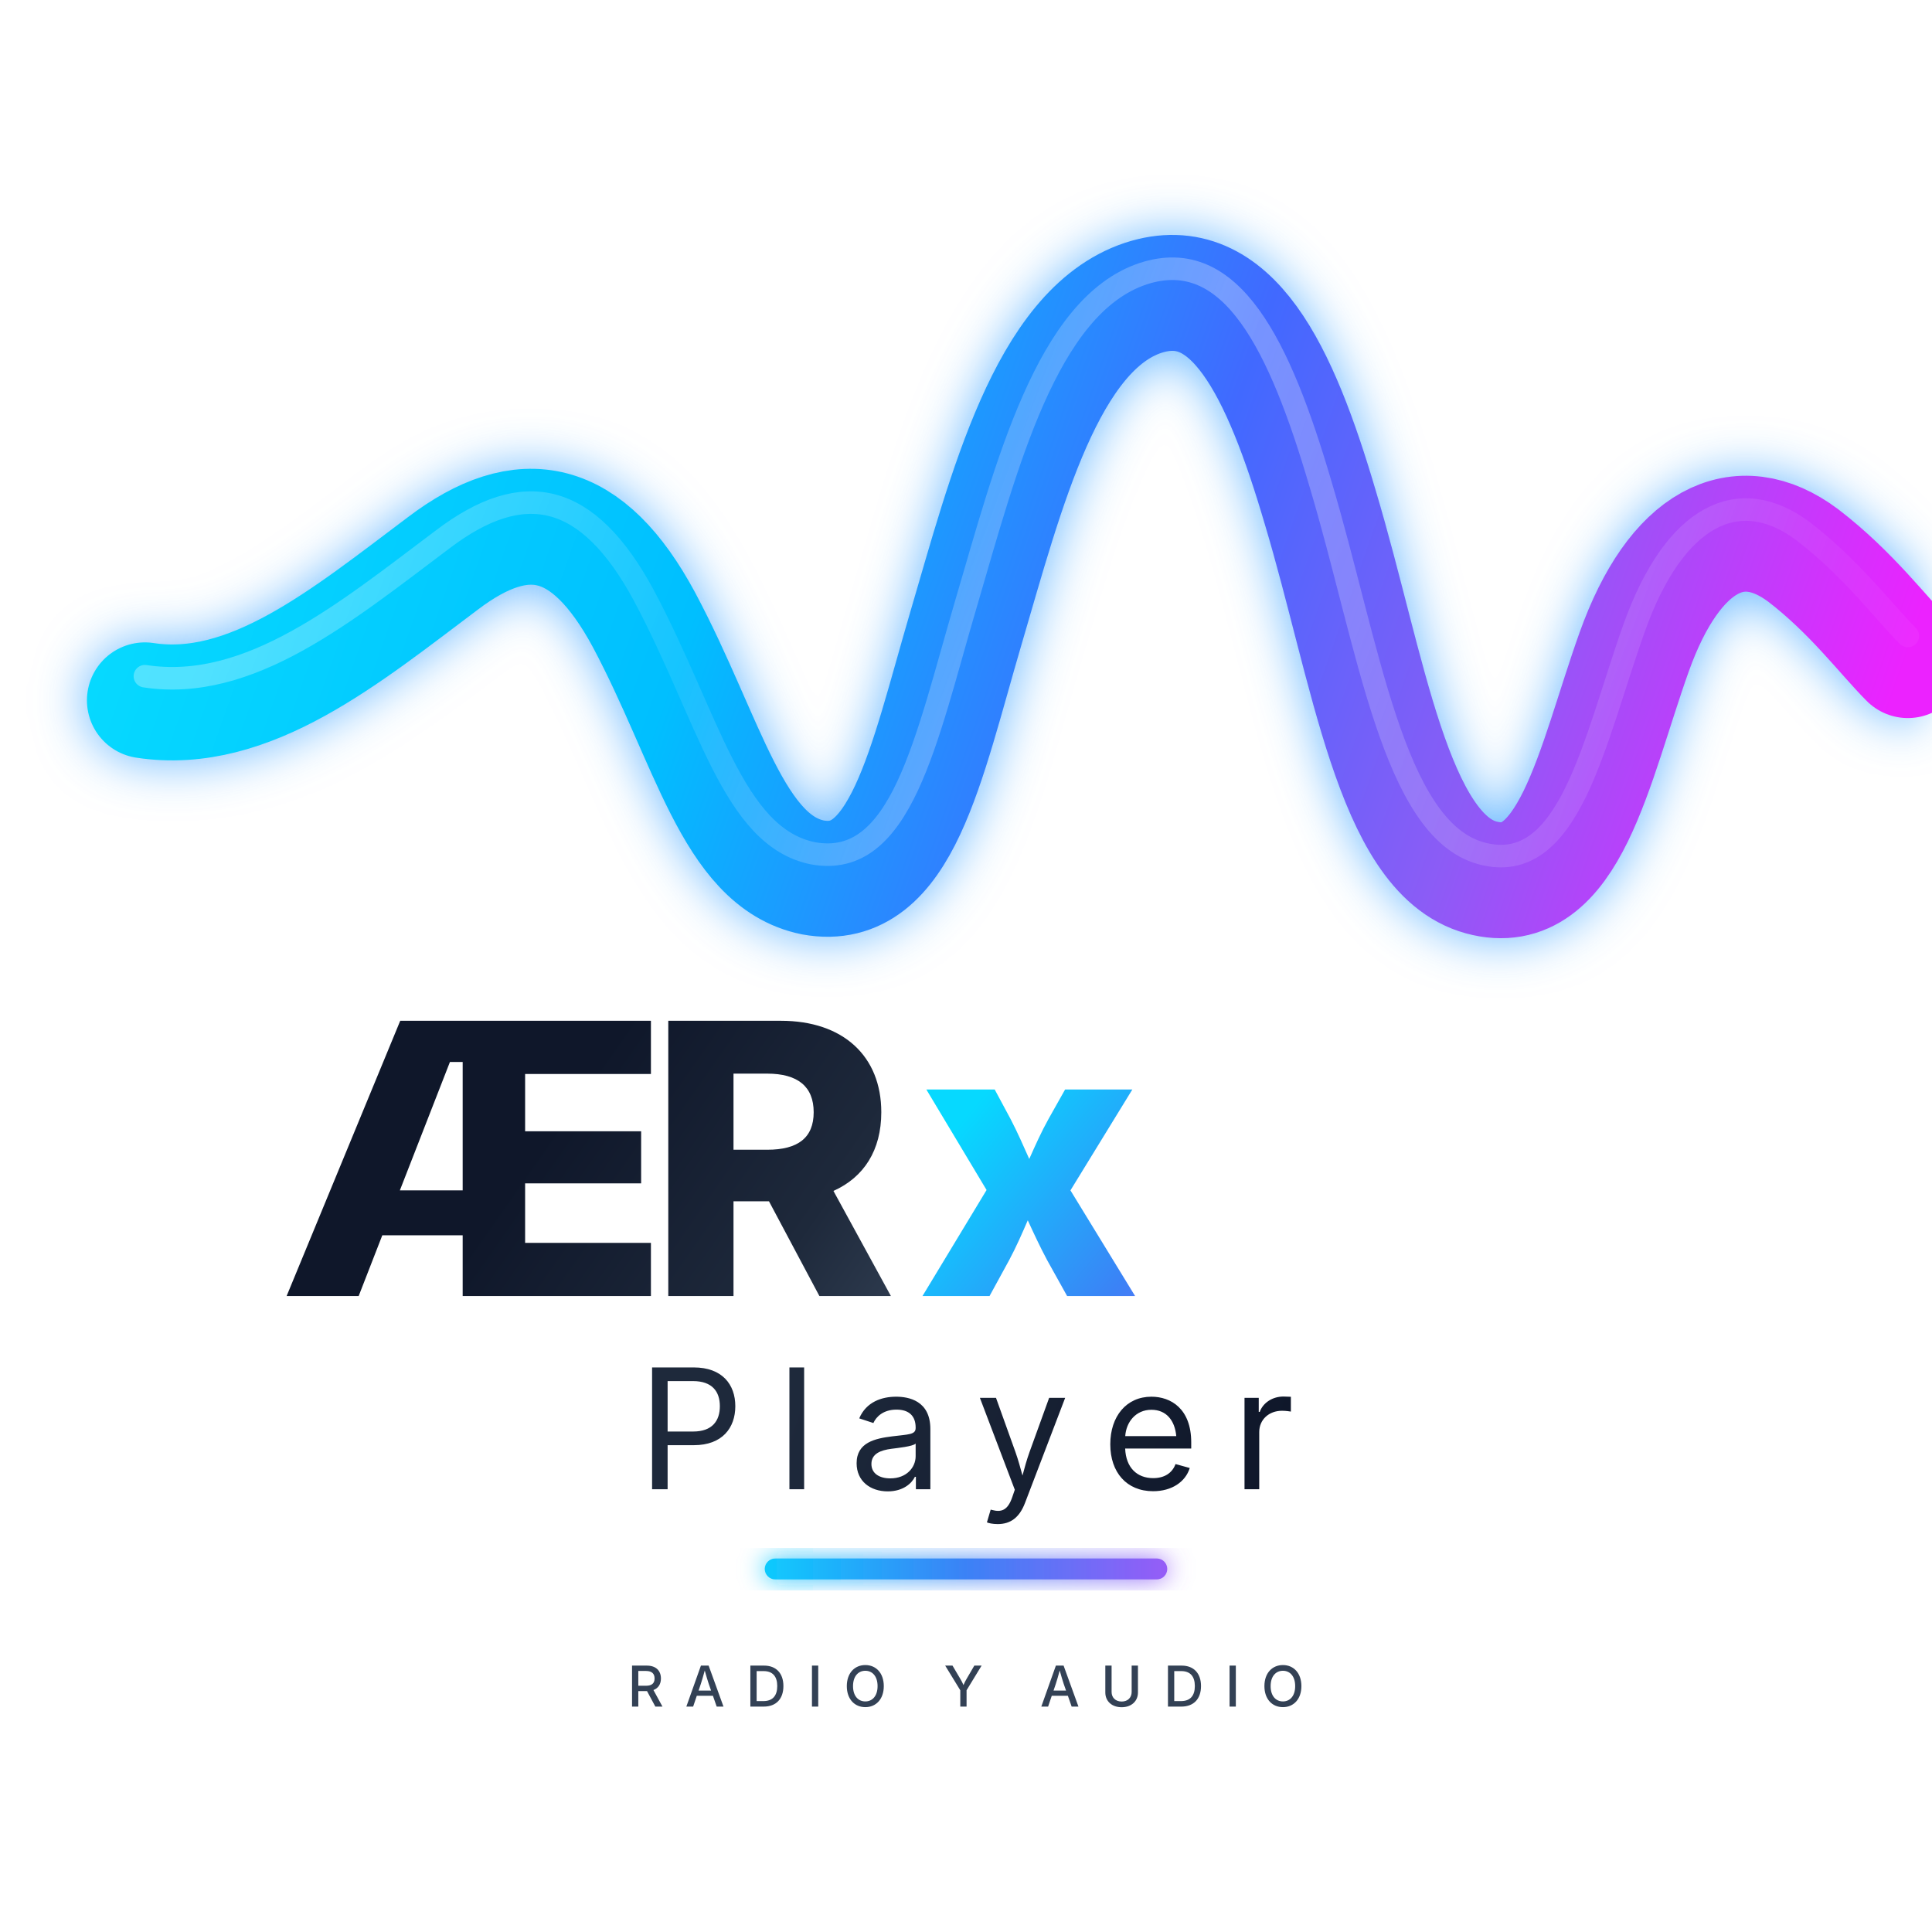
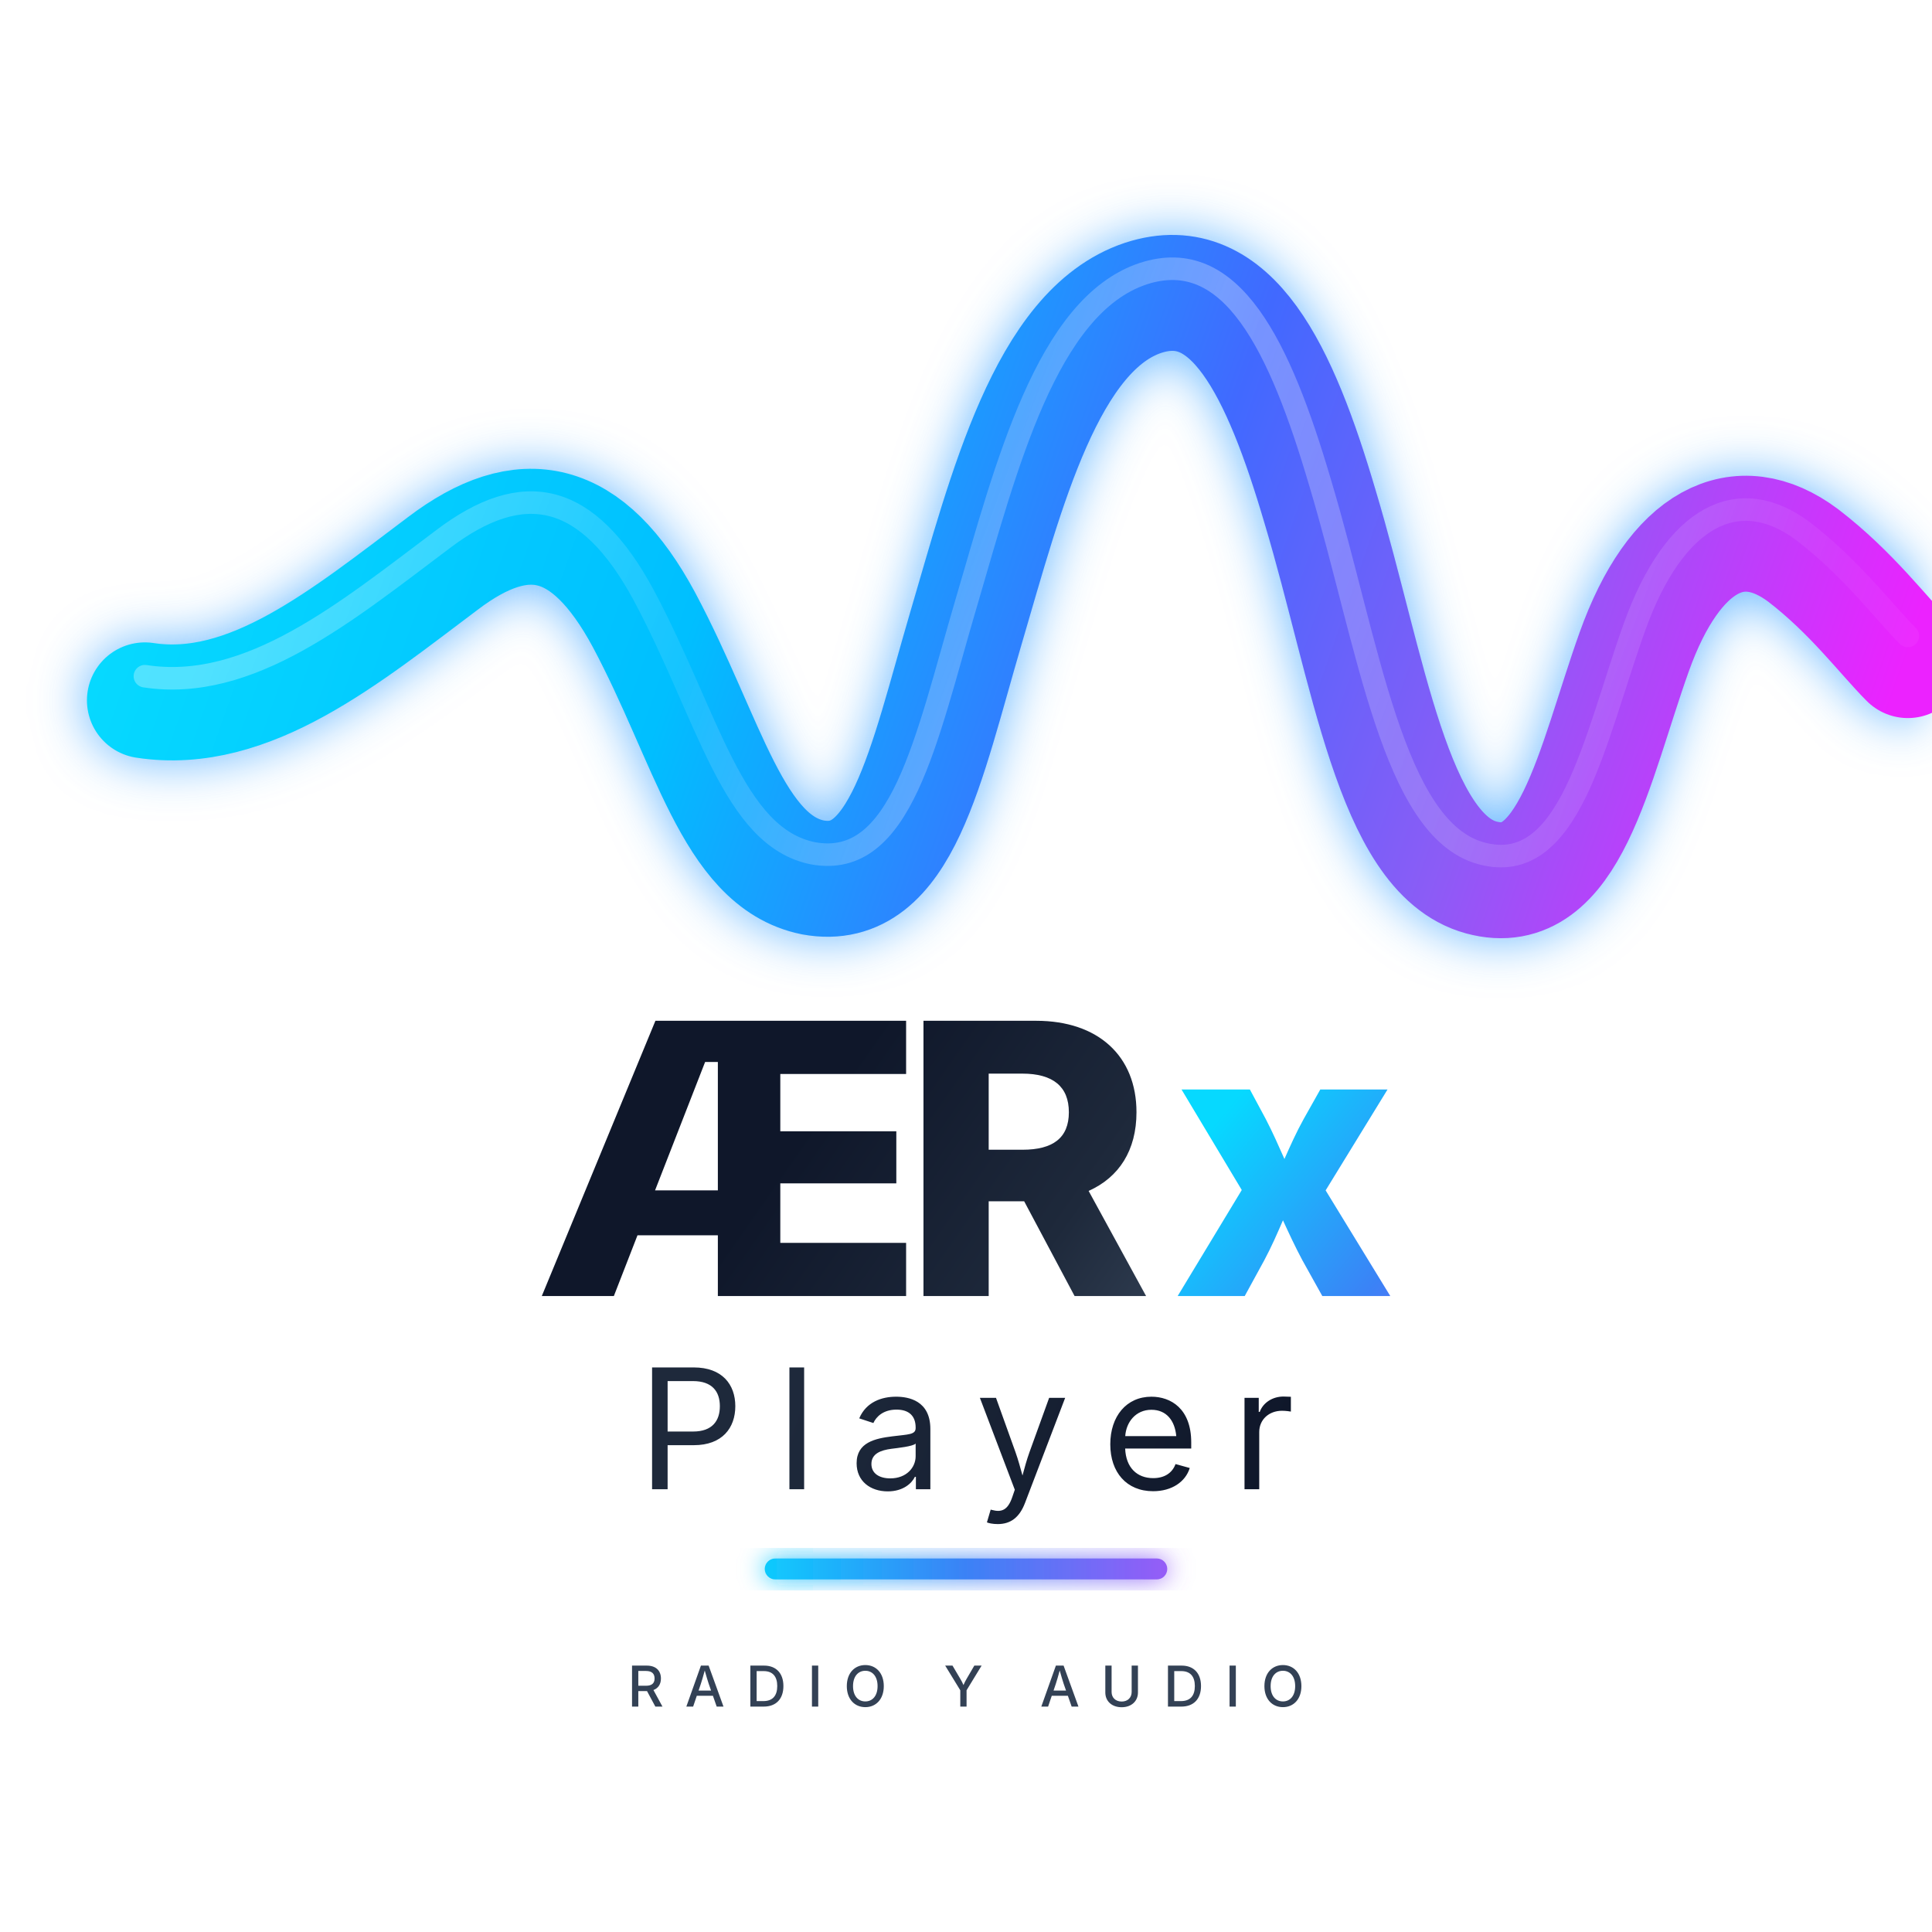
<svg xmlns="http://www.w3.org/2000/svg" width="1200" height="1200" viewBox="0 0 1200 1200" fill="none">
  <defs>
    <linearGradient id="waveGradient" x1="100" y1="300" x2="1100" y2="650" gradientUnits="userSpaceOnUse">
      <stop offset="0%" stop-color="#06D9FF" />
      <stop offset="32%" stop-color="#00BFFF" />
      <stop offset="58%" stop-color="#4169FF" />
      <stop offset="78%" stop-color="#8B5CF6" />
      <stop offset="100%" stop-color="#EC22FF" />
    </linearGradient>
    <linearGradient id="xGradient" x1="790" y1="700" x2="1030" y2="900" gradientUnits="userSpaceOnUse">
      <stop offset="0%" stop-color="#06D9FF" />
      <stop offset="45%" stop-color="#3B82F6" />
      <stop offset="72%" stop-color="#8B5CF6" />
      <stop offset="100%" stop-color="#EC22FF" />
    </linearGradient>
    <linearGradient id="barGradient" x1="450" y1="1015" x2="750" y2="1015" gradientUnits="userSpaceOnUse">
      <stop offset="0%" stop-color="#06D9FF" />
      <stop offset="50%" stop-color="#3B82F6" />
      <stop offset="100%" stop-color="#A855F7" />
    </linearGradient>
    <linearGradient id="waveHighlight" x1="180" y1="270" x2="1050" y2="600" gradientUnits="userSpaceOnUse">
      <stop offset="0%" stop-color="#FFFFFF" stop-opacity="0.35" />
      <stop offset="30%" stop-color="#FFFFFF" stop-opacity="0.10" />
      <stop offset="55%" stop-color="#FFFFFF" stop-opacity="0.35" />
      <stop offset="100%" stop-color="#FFFFFF" stop-opacity="0.05" />
    </linearGradient>
    <linearGradient id="metalGradientLight" x1="350" y1="690" x2="650" y2="900" gradientUnits="userSpaceOnUse">
      <stop offset="0%" stop-color="#0F172A" />
      <stop offset="45%" stop-color="#1E293B" />
      <stop offset="72%" stop-color="#334155" />
      <stop offset="100%" stop-color="#0F172A" />
    </linearGradient>
    <linearGradient id="playerGradientLight" x1="480" y1="900" x2="760" y2="1000" gradientUnits="userSpaceOnUse">
      <stop offset="0%" stop-color="#1E293B" />
      <stop offset="100%" stop-color="#0F172A" />
    </linearGradient>
    <filter id="waveGlow" x="-30%" y="-50%" width="160%" height="200%" color-interpolation-filters="sRGB">
      <feGaussianBlur stdDeviation="16" result="blur" />
      <feColorMatrix in="blur" type="matrix" values="             0 0 0 0 0.05             0 0 0 0 0.55             0 0 0 0 1             0 0 0 0.65 0" result="colored" />
      <feMerge>
        <feMergeNode in="colored" />
        <feMergeNode in="SourceGraphic" />
      </feMerge>
    </filter>
    <filter id="softGlow" x="-50%" y="-50%" width="200%" height="200%">
      <feGaussianBlur stdDeviation="8" result="blur" />
      <feMerge>
        <feMergeNode in="blur" />
        <feMergeNode in="SourceGraphic" />
      </feMerge>
    </filter>
  </defs>
  <g id="waveform" filter="url(#waveGlow)">
    <path d="         M 90 435         C 155 445, 215 395, 275 350         C 325 312, 365 320, 400 385         C 440 460, 455 535, 505 545         C 560 555, 575 475, 600 390         C 625 305, 650 205, 710 185         C 765 167, 795 230, 820 315         C 850 415, 865 530, 920 545         C 975 560, 990 475, 1015 405         C 1040 335, 1080 315, 1120 345         C 1150 368, 1170 395, 1185 410         " stroke="url(#waveGradient)" stroke-width="72" stroke-linecap="round" stroke-linejoin="round" />
    <path d="         M 90 420         C 155 430, 215 380, 275 335         C 325 297, 365 305, 400 370         C 440 445, 455 520, 505 530         C 560 540, 575 460, 600 375         C 625 290, 650 190, 710 170         C 765 152, 795 215, 820 300         C 850 400, 865 515, 920 530         C 975 545, 990 460, 1015 390         C 1040 320, 1080 300, 1120 330         C 1150 353, 1170 380, 1185 395         " stroke="url(#waveHighlight)" stroke-width="14" stroke-linecap="round" stroke-linejoin="round" opacity="0.85" />
  </g>
-   <g id="wordmark">
+   <g id="wordmark" transform="translate(158.5,0)">
    <path d="M178.022 805.0H222.773L237.46 767.249H287.375V805.0H404.301V771.953H326.159V735.005H398.219V702.646H326.159V667.075H404.301V634.028H248.591ZM248.361 739.365 279.457 659.617H287.375V739.365Z M415.086 805.0H455.592V746.135H477.623L508.948 805.0H553.355L517.669 739.709C536.602 731.218 547.388 714.465 547.388 690.828C547.388 655.945 523.636 634.028 485.081 634.028H415.086ZM455.592 714.121V666.846H476.475C495.523 666.846 505.391 674.878 505.391 690.828C505.391 706.777 495.523 714.121 476.59 714.121Z" fill="url(#metalGradientLight)" />
    <path d="M768.964 805.0H810.616L822.78 782.739C827.14 774.592 830.812 766.216 834.369 757.954C838.156 766.216 842.057 774.592 846.417 782.739L858.81 805.0H901.036L860.875 739.365L899.315 676.714H857.548L847.22 695.073C842.745 703.105 838.959 711.597 835.287 719.858C831.615 711.597 827.943 703.22 823.698 695.073L813.829 676.714H771.373L808.781 739.136Z" fill="url(#xGradient)" transform="translate(-196,0)" />
  </g>
  <g id="player">
    <path d="M405.02 925.0H414.668V897.629H430.969C448.59 897.629 456.715 886.914 456.715 873.406C456.715 859.949 448.59 849.336 430.918 849.336H405.02ZM414.668 889.148V857.816H430.41C442.496 857.816 447.117 864.469 447.117 873.406C447.117 882.395 442.496 889.148 430.512 889.148Z M499.465 849.336H490.324V925.0H499.465Z M551.406 926.32C561.004 926.32 566.336 921.293 568.266 917.281H568.875V925.0H577.863V887.574C577.863 869.852 564.203 867.516 556.586 867.516C547.801 867.516 538.051 870.664 533.684 880.973L542.469 883.867C544.246 879.906 548.664 875.539 556.84 875.539C564.711 875.539 568.723 879.602 568.723 886.66V886.965C568.723 891.18 564.254 890.875 554.148 892.145C543.637 893.465 532.059 895.852 532.059 908.852C532.059 920.023 540.641 926.32 551.406 926.32ZM552.98 918.246C546.176 918.246 541.25 915.199 541.25 909.309C541.25 902.859 547.09 900.727 553.742 899.863C557.246 899.406 567.199 898.391 568.723 896.613V904.484C568.723 911.441 563.086 918.246 552.98 918.246Z M612.996 945.566C613.961 946.023 616.449 946.633 619.699 946.633C627.723 946.633 633.207 942.52 636.66 933.48L661.594 868.227H651.641L639.453 901.895C637.676 906.82 636.355 911.746 635.086 916.469C633.766 911.746 632.496 906.871 630.719 901.895L618.633 868.227H608.629L630.312 925.305L628.688 930.027C625.895 938.152 621.883 939.371 616.297 937.898L615.332 937.645Z M716.227 926.219C727.855 926.219 736.336 920.379 738.977 911.797L730.141 909.359C728.008 915.148 722.98 918.094 716.277 918.094C706.223 918.094 699.316 911.594 698.859 899.711H739.891V895.902C739.891 874.93 727.195 867.516 715.16 867.516C699.672 867.516 689.617 879.652 689.617 897.07C689.617 914.539 699.773 926.219 716.227 926.219ZM698.91 891.992C699.469 883.309 705.41 875.641 715.16 875.641C724.504 875.641 729.734 882.344 730.598 891.992Z M772.992 925.0H782.133V889.453C782.133 881.785 788.125 876.25 796.301 876.25C798.738 876.25 801.227 876.656 801.785 876.758V867.566C800.719 867.516 798.484 867.414 797.164 867.414C790.41 867.414 784.52 871.223 782.438 876.961H781.828V868.227H772.992Z" fill="url(#playerGradientLight)" />
  </g>
  <g id="accent">
    <rect x="475" y="968" width="250" height="13" rx="6.5" fill="url(#barGradient)" filter="url(#softGlow)" />
  </g>
  <g id="tagline">
    <path d="M392.57 1060.0H396.467V1050.378H401.662C401.73 1050.378 401.816 1050.378 401.884 1050.378L407.045 1060.0H411.471L405.866 1049.712C408.959 1048.55 410.514 1045.952 410.514 1042.534C410.514 1037.834 407.592 1034.536 401.696 1034.536H392.57ZM396.467 1047.046V1037.869H401.252C405.011 1037.869 406.567 1039.663 406.567 1042.534C406.567 1045.388 405.011 1047.046 401.286 1047.046Z M426.3 1060.0H430.521L432.794 1053.284H442.809L445.15 1060.0H449.371L440.143 1034.536H435.358ZM433.905 1050.037 435.323 1045.833C435.956 1043.884 436.742 1041.235 437.733 1037.595C438.741 1041.201 439.51 1043.799 440.194 1045.833L441.664 1050.037Z M474.351 1060.0C482.093 1060.0 486.588 1055.198 486.588 1047.234C486.588 1039.321 482.093 1034.536 474.591 1034.536H466.063V1060.0ZM469.959 1056.582V1037.954H474.334C479.888 1037.954 482.76 1041.252 482.76 1047.234C482.76 1053.267 479.888 1056.582 474.129 1056.582Z M508.218 1034.536H504.322V1060.0H508.218Z M537.47 1060.342C544.067 1060.342 548.938 1055.42 548.938 1047.285C548.938 1039.116 544.067 1034.194 537.47 1034.194C530.857 1034.194 525.969 1039.116 525.969 1047.285C525.969 1055.42 530.857 1060.342 537.47 1060.342ZM537.47 1056.787C533.095 1056.787 529.831 1053.438 529.831 1047.285C529.831 1041.116 533.095 1037.749 537.47 1037.749C541.811 1037.749 545.075 1041.099 545.075 1047.285C545.075 1053.438 541.811 1056.787 537.47 1056.787Z M596.454 1060.0H600.35V1049.866L609.698 1034.536H605.17L600.436 1042.654C599.684 1043.936 599.069 1045.081 598.436 1046.619C597.804 1045.115 597.189 1043.987 596.403 1042.654L591.617 1034.536H587.072L596.454 1049.866Z M646.773 1060.0H650.994L653.267 1053.284H663.281L665.623 1060.0H669.844L660.615 1034.536H655.83ZM654.378 1050.037 655.796 1045.833C656.428 1043.884 657.215 1041.235 658.206 1037.595C659.214 1041.201 659.983 1043.799 660.667 1045.833L662.136 1050.037Z M696.687 1060.393C702.771 1060.393 706.804 1056.599 706.804 1051.25V1034.536H702.89V1050.925C702.89 1054.36 700.515 1056.855 696.687 1056.855C692.842 1056.855 690.432 1054.36 690.432 1050.925V1034.536H686.535V1051.25C686.535 1056.599 690.552 1060.393 696.687 1060.393Z M733.732 1060.0C741.474 1060.0 745.969 1055.198 745.969 1047.234C745.969 1039.321 741.474 1034.536 733.971 1034.536H725.444V1060.0ZM729.34 1056.582V1037.954H733.715C739.269 1037.954 742.14 1041.252 742.14 1047.234C742.14 1053.267 739.269 1056.582 733.51 1056.582Z M767.599 1034.536H763.702V1060.0H767.599Z M796.851 1060.342C803.448 1060.342 808.319 1055.42 808.319 1047.285C808.319 1039.116 803.448 1034.194 796.851 1034.194C790.238 1034.194 785.35 1039.116 785.35 1047.285C785.35 1055.42 790.238 1060.342 796.851 1060.342ZM796.851 1056.787C792.476 1056.787 789.212 1053.438 789.212 1047.285C789.212 1041.116 792.476 1037.749 796.851 1037.749C801.192 1037.749 804.456 1041.099 804.456 1047.285C804.456 1053.438 801.192 1056.787 796.851 1056.787Z" fill="#334155" />
  </g>
</svg>
